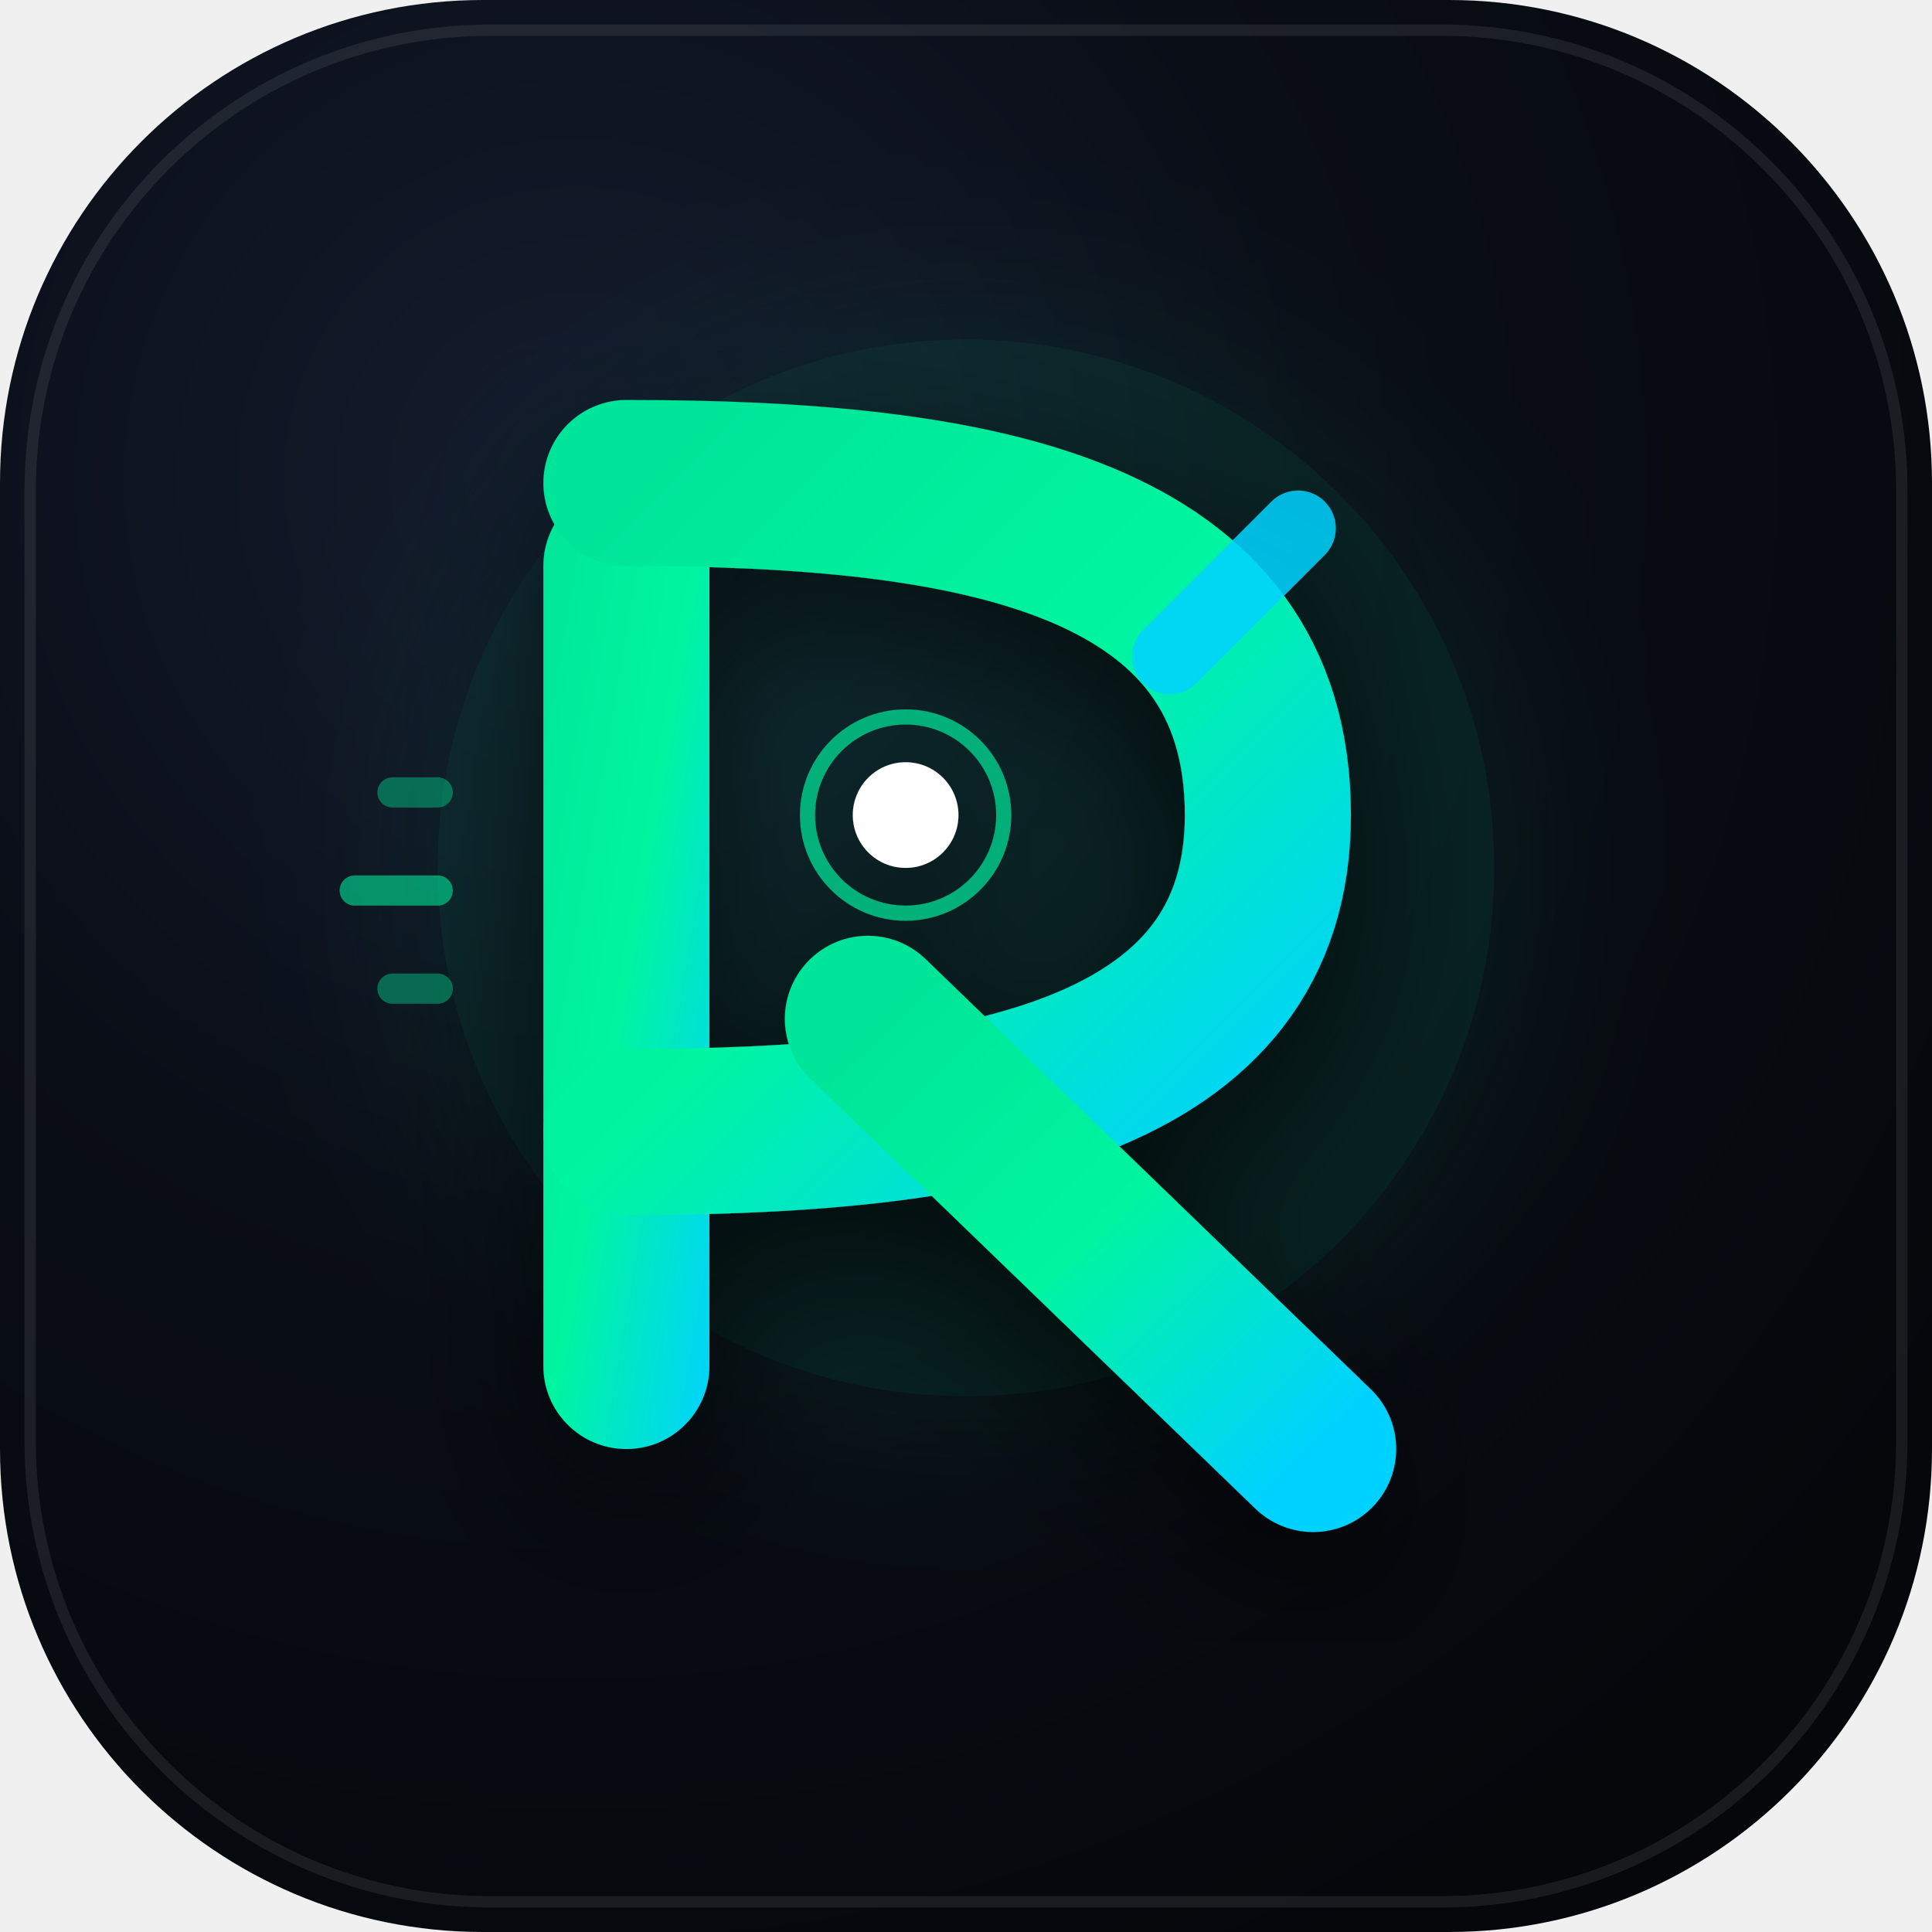
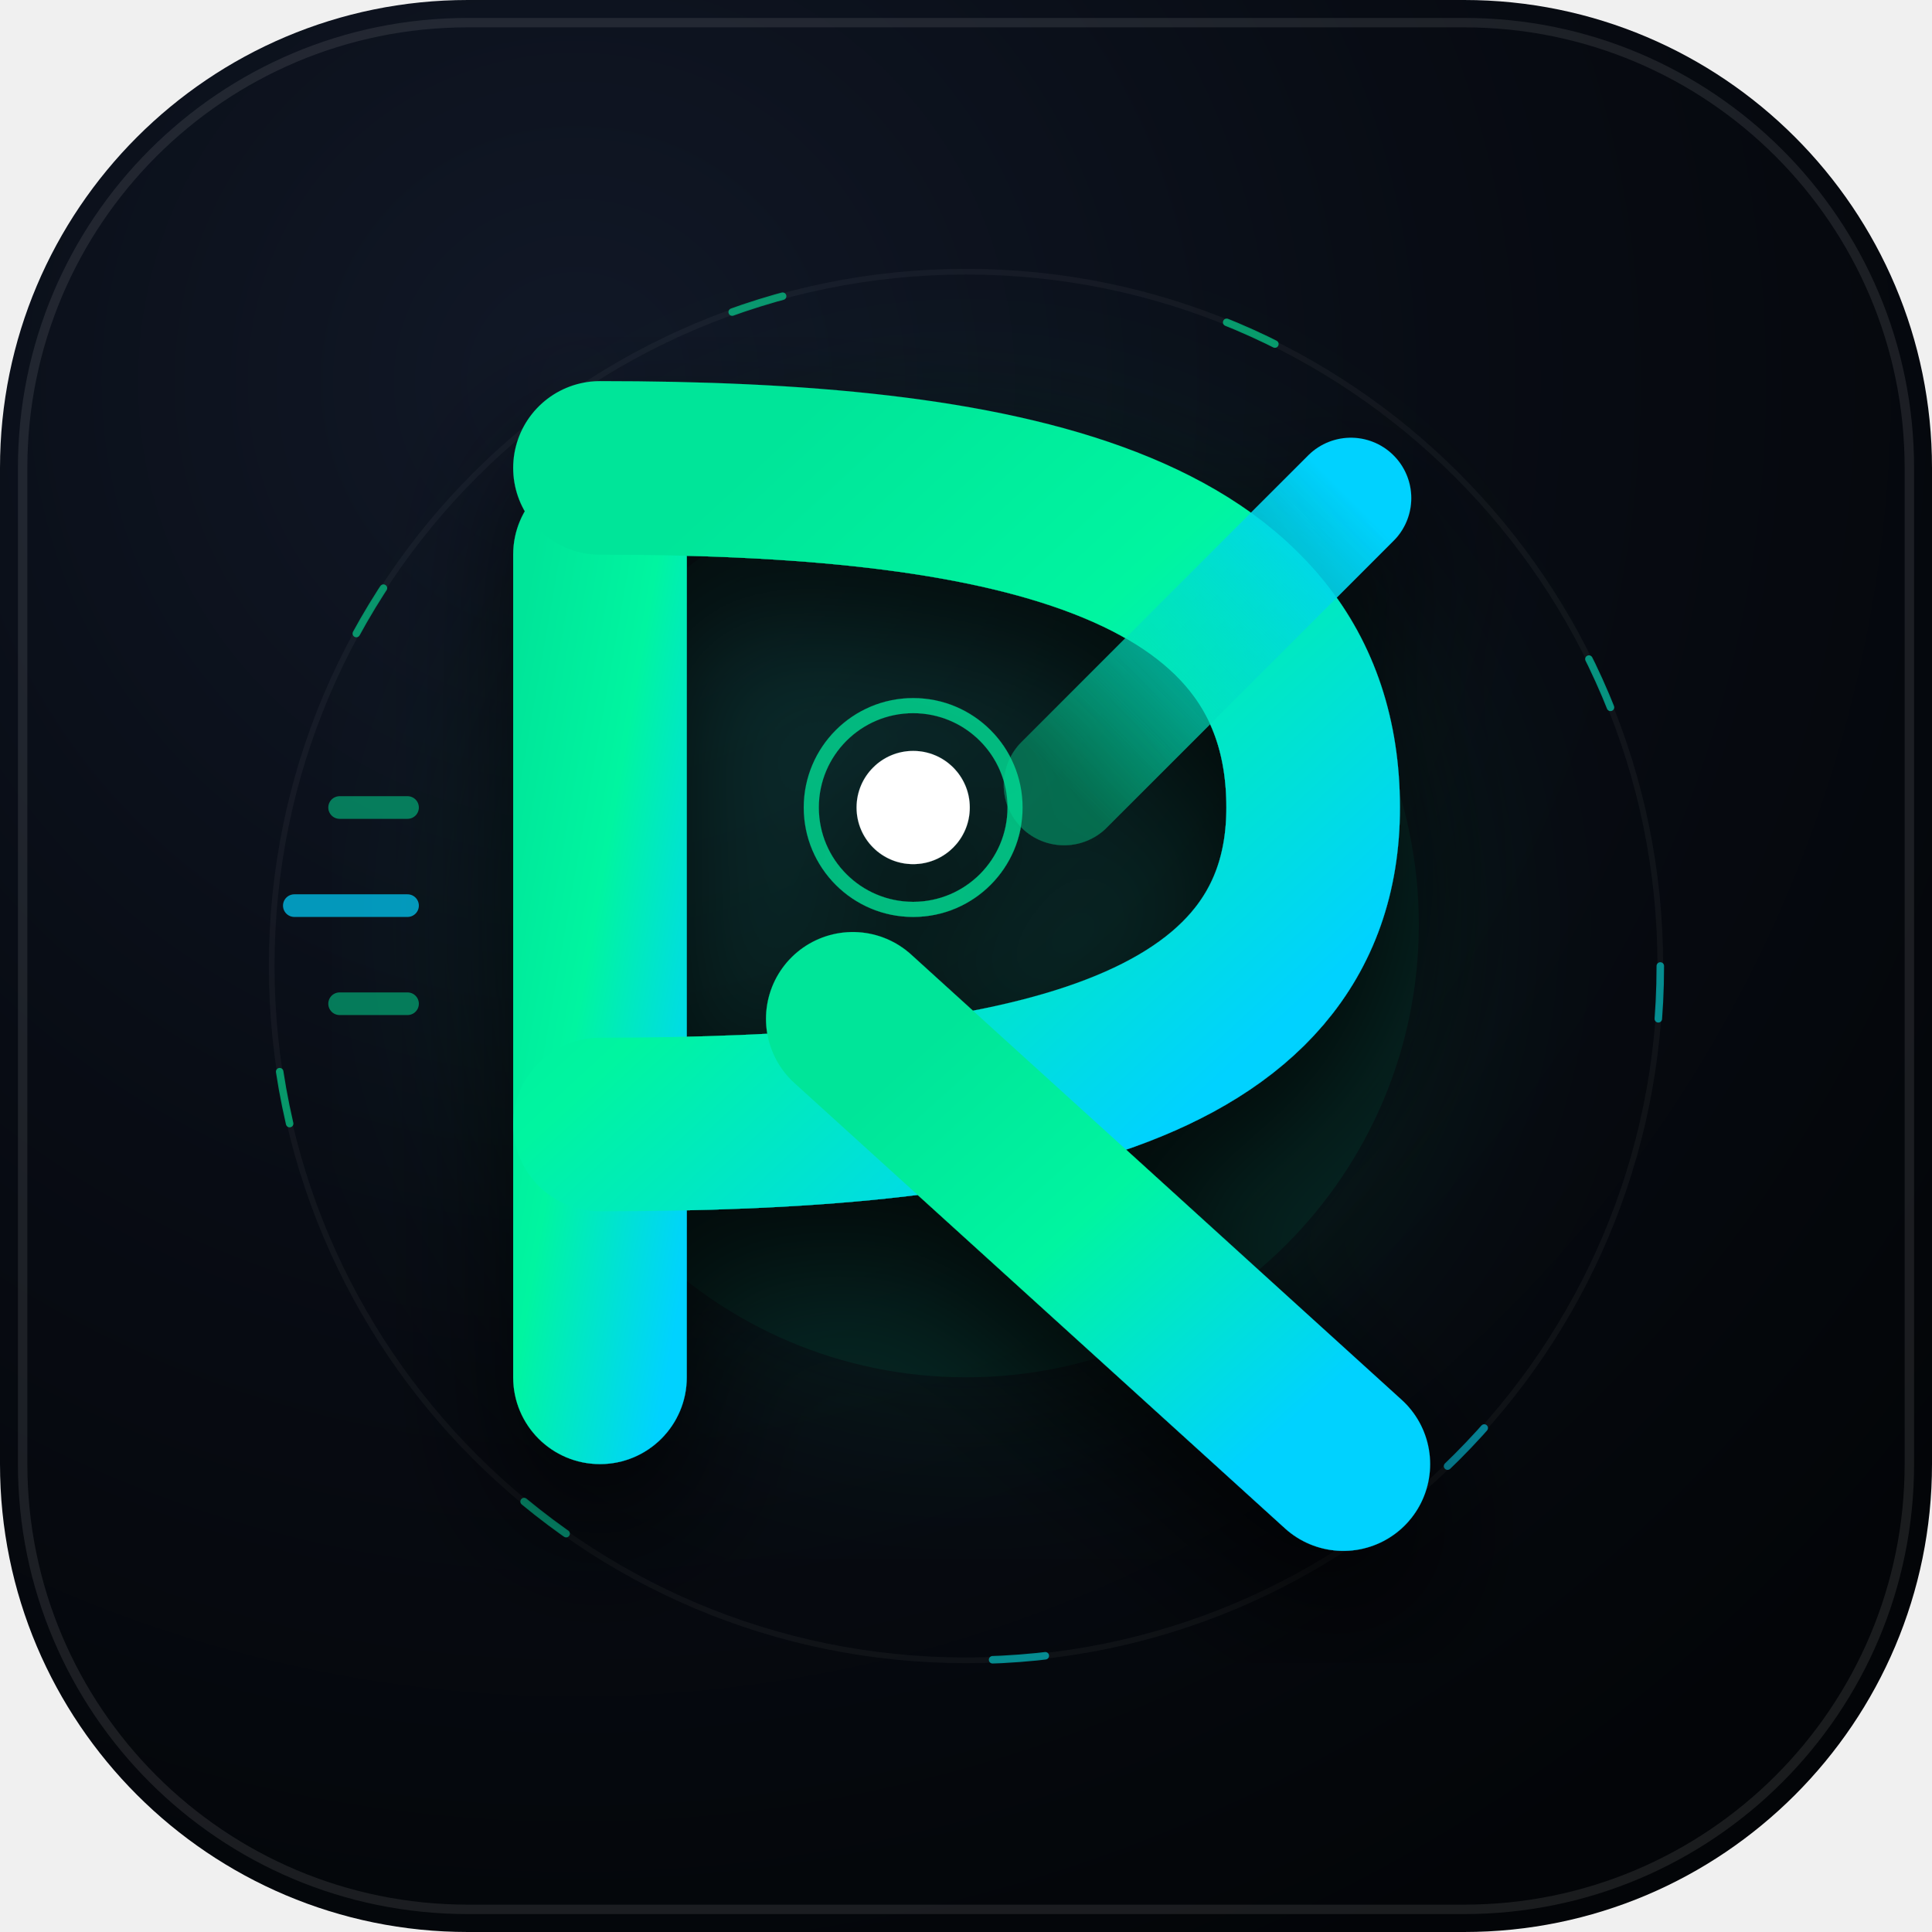
<svg xmlns="http://www.w3.org/2000/svg" viewBox="0 0 512 512" width="100%" height="100%">
  <defs>
-     <radialGradient id="bgGrad" cx="30%" cy="25%" r="85%">
-       <stop offset="0%" stop-color="#141C2E" />
-       <stop offset="45%" stop-color="#0A0E17" />
-       <stop offset="100%" stop-color="#05070B" />
+     <radialGradient id="canvasGrad" cx="30%" cy="20%" r="90%">
+       <stop offset="0%" stop-color="#111827" />
+       <stop offset="50%" stop-color="#080C14" />
+       <stop offset="100%" stop-color="#030508" />
    </radialGradient>
-     <linearGradient id="velocityGrad" x1="0%" y1="0%" x2="100%" y2="100%">
+     <linearGradient id="neonSpeedGrad" x1="10%" y1="10%" x2="90%" y2="90%">
      <stop offset="0%" stop-color="#00E599" />
-       <stop offset="50%" stop-color="#00F5A0" />
+       <stop offset="45%" stop-color="#00F5A0" />
      <stop offset="100%" stop-color="#00D2FF" />
    </linearGradient>
-     <linearGradient id="sheenGrad" x1="0%" y1="0%" x2="100%" y2="0%">
-       <stop offset="0%" stop-color="#FFFFFF" stop-opacity="0.8" />
-       <stop offset="100%" stop-color="#00E599" stop-opacity="0" />
+     <linearGradient id="wingGrad" x1="100%" y1="0%" x2="0%" y2="100%">
+       <stop offset="0%" stop-color="#00D2FF" />
+       <stop offset="100%" stop-color="#00E599" stop-opacity="0.3" />
    </linearGradient>
-     <filter id="ambientGlow" x="-30%" y="-30%" width="160%" height="160%">
-       <feGaussianBlur stdDeviation="28" result="blur" />
+     <filter id="ambientNeon" x="-20%" y="-20%" width="140%" height="140%">
+       <feGaussianBlur stdDeviation="32" result="blur" />
      <feComposite in="SourceGraphic" in2="blur" operator="over" />
    </filter>
    <filter id="crispShadow" x="-20%" y="-20%" width="140%" height="140%">
-       <feDropShadow dx="0" dy="16" stdDeviation="20" flood-color="#000000" flood-opacity="0.65" />
+       <feDropShadow dx="0" dy="18" stdDeviation="18" flood-color="#000000" flood-opacity="0.75" />
    </filter>
  </defs>
-   <rect width="512" height="512" rx="128" fill="url(#bgGrad)" />
-   <rect x="8" y="8" width="496" height="496" rx="122" fill="none" stroke="rgba(255, 255, 255, 0.08)" stroke-width="3" />
-   <circle cx="256" cy="230" r="140" fill="#00E599" opacity="0.10" filter="url(#ambientGlow)" />
+   <rect width="512" height="512" rx="124" fill="url(#canvasGrad)" />
+   <rect x="6" y="6" width="500" height="500" rx="118" fill="none" stroke="rgba(255, 255, 255, 0.09)" stroke-width="2.5" />
+   <circle cx="256" cy="256" r="184" fill="none" stroke="rgba(255, 255, 255, 0.04)" stroke-width="1.5" />
+   <circle cx="256" cy="256" r="184" fill="none" stroke="url(#neonSpeedGrad)" stroke-width="2" stroke-dasharray="14 120" stroke-linecap="round" opacity="0.6" />
+   <circle cx="256" cy="245" r="120" fill="#00E599" opacity="0.12" filter="url(#ambientNeon)" />
  <g filter="url(#crispShadow)">
-     <rect x="144" y="128" width="44" height="256" rx="22" fill="url(#velocityGrad)" />
-     <path d="M 166 128          C 260 128, 336 142, 336 216          C 336 286, 260 300, 166 300" fill="none" stroke="url(#velocityGrad)" stroke-width="44" stroke-linecap="round" stroke-linejoin="round" />
-     <path d="M 230 270          L 348 384" fill="none" stroke="url(#velocityGrad)" stroke-width="44" stroke-linecap="round" />
-     <path d="M 344 140          L 310 174" fill="none" stroke="#00D2FF" stroke-width="20" stroke-linecap="round" opacity="0.85" />
-     <circle cx="240" cy="216" r="14" fill="#FFFFFF" />
-     <circle cx="240" cy="216" r="26" fill="none" stroke="#00E599" stroke-width="4" opacity="0.7" />
+     <rect x="136" y="124" width="46" height="264" rx="23" fill="url(#neonSpeedGrad)" />
+     <path d="M 159 124          C 264 124, 348 140, 348 214          C 348 284, 264 298, 159 298" fill="none" stroke="url(#neonSpeedGrad)" stroke-width="46" stroke-linecap="round" stroke-linejoin="round" />
+     <path d="M 226 270          L 356 388" fill="none" stroke="url(#neonSpeedGrad)" stroke-width="46" stroke-linecap="round" />
+     <path d="M 358 132          L 282 208" fill="none" stroke="url(#wingGrad)" stroke-width="32" stroke-linecap="round" />
+     <circle cx="242" cy="214" r="15" fill="#FFFFFF" />
+     <circle cx="242" cy="214" r="27" fill="none" stroke="#00E599" stroke-width="4" opacity="0.75" />
  </g>
-   <line x1="104" y1="210" x2="116" y2="210" stroke="#00E599" stroke-width="8" stroke-linecap="round" opacity="0.4" />
-   <line x1="94" y1="236" x2="116" y2="236" stroke="#00E599" stroke-width="8" stroke-linecap="round" opacity="0.6" />
-   <line x1="104" y1="262" x2="116" y2="262" stroke="#00E599" stroke-width="8" stroke-linecap="round" opacity="0.4" />
+   <line x1="90" y1="214" x2="108" y2="214" stroke="#00E599" stroke-width="6" stroke-linecap="round" opacity="0.5" />
+   <line x1="78" y1="240" x2="108" y2="240" stroke="#00D2FF" stroke-width="6" stroke-linecap="round" opacity="0.7" />
+   <line x1="90" y1="266" x2="108" y2="266" stroke="#00E599" stroke-width="6" stroke-linecap="round" opacity="0.5" />
</svg>
